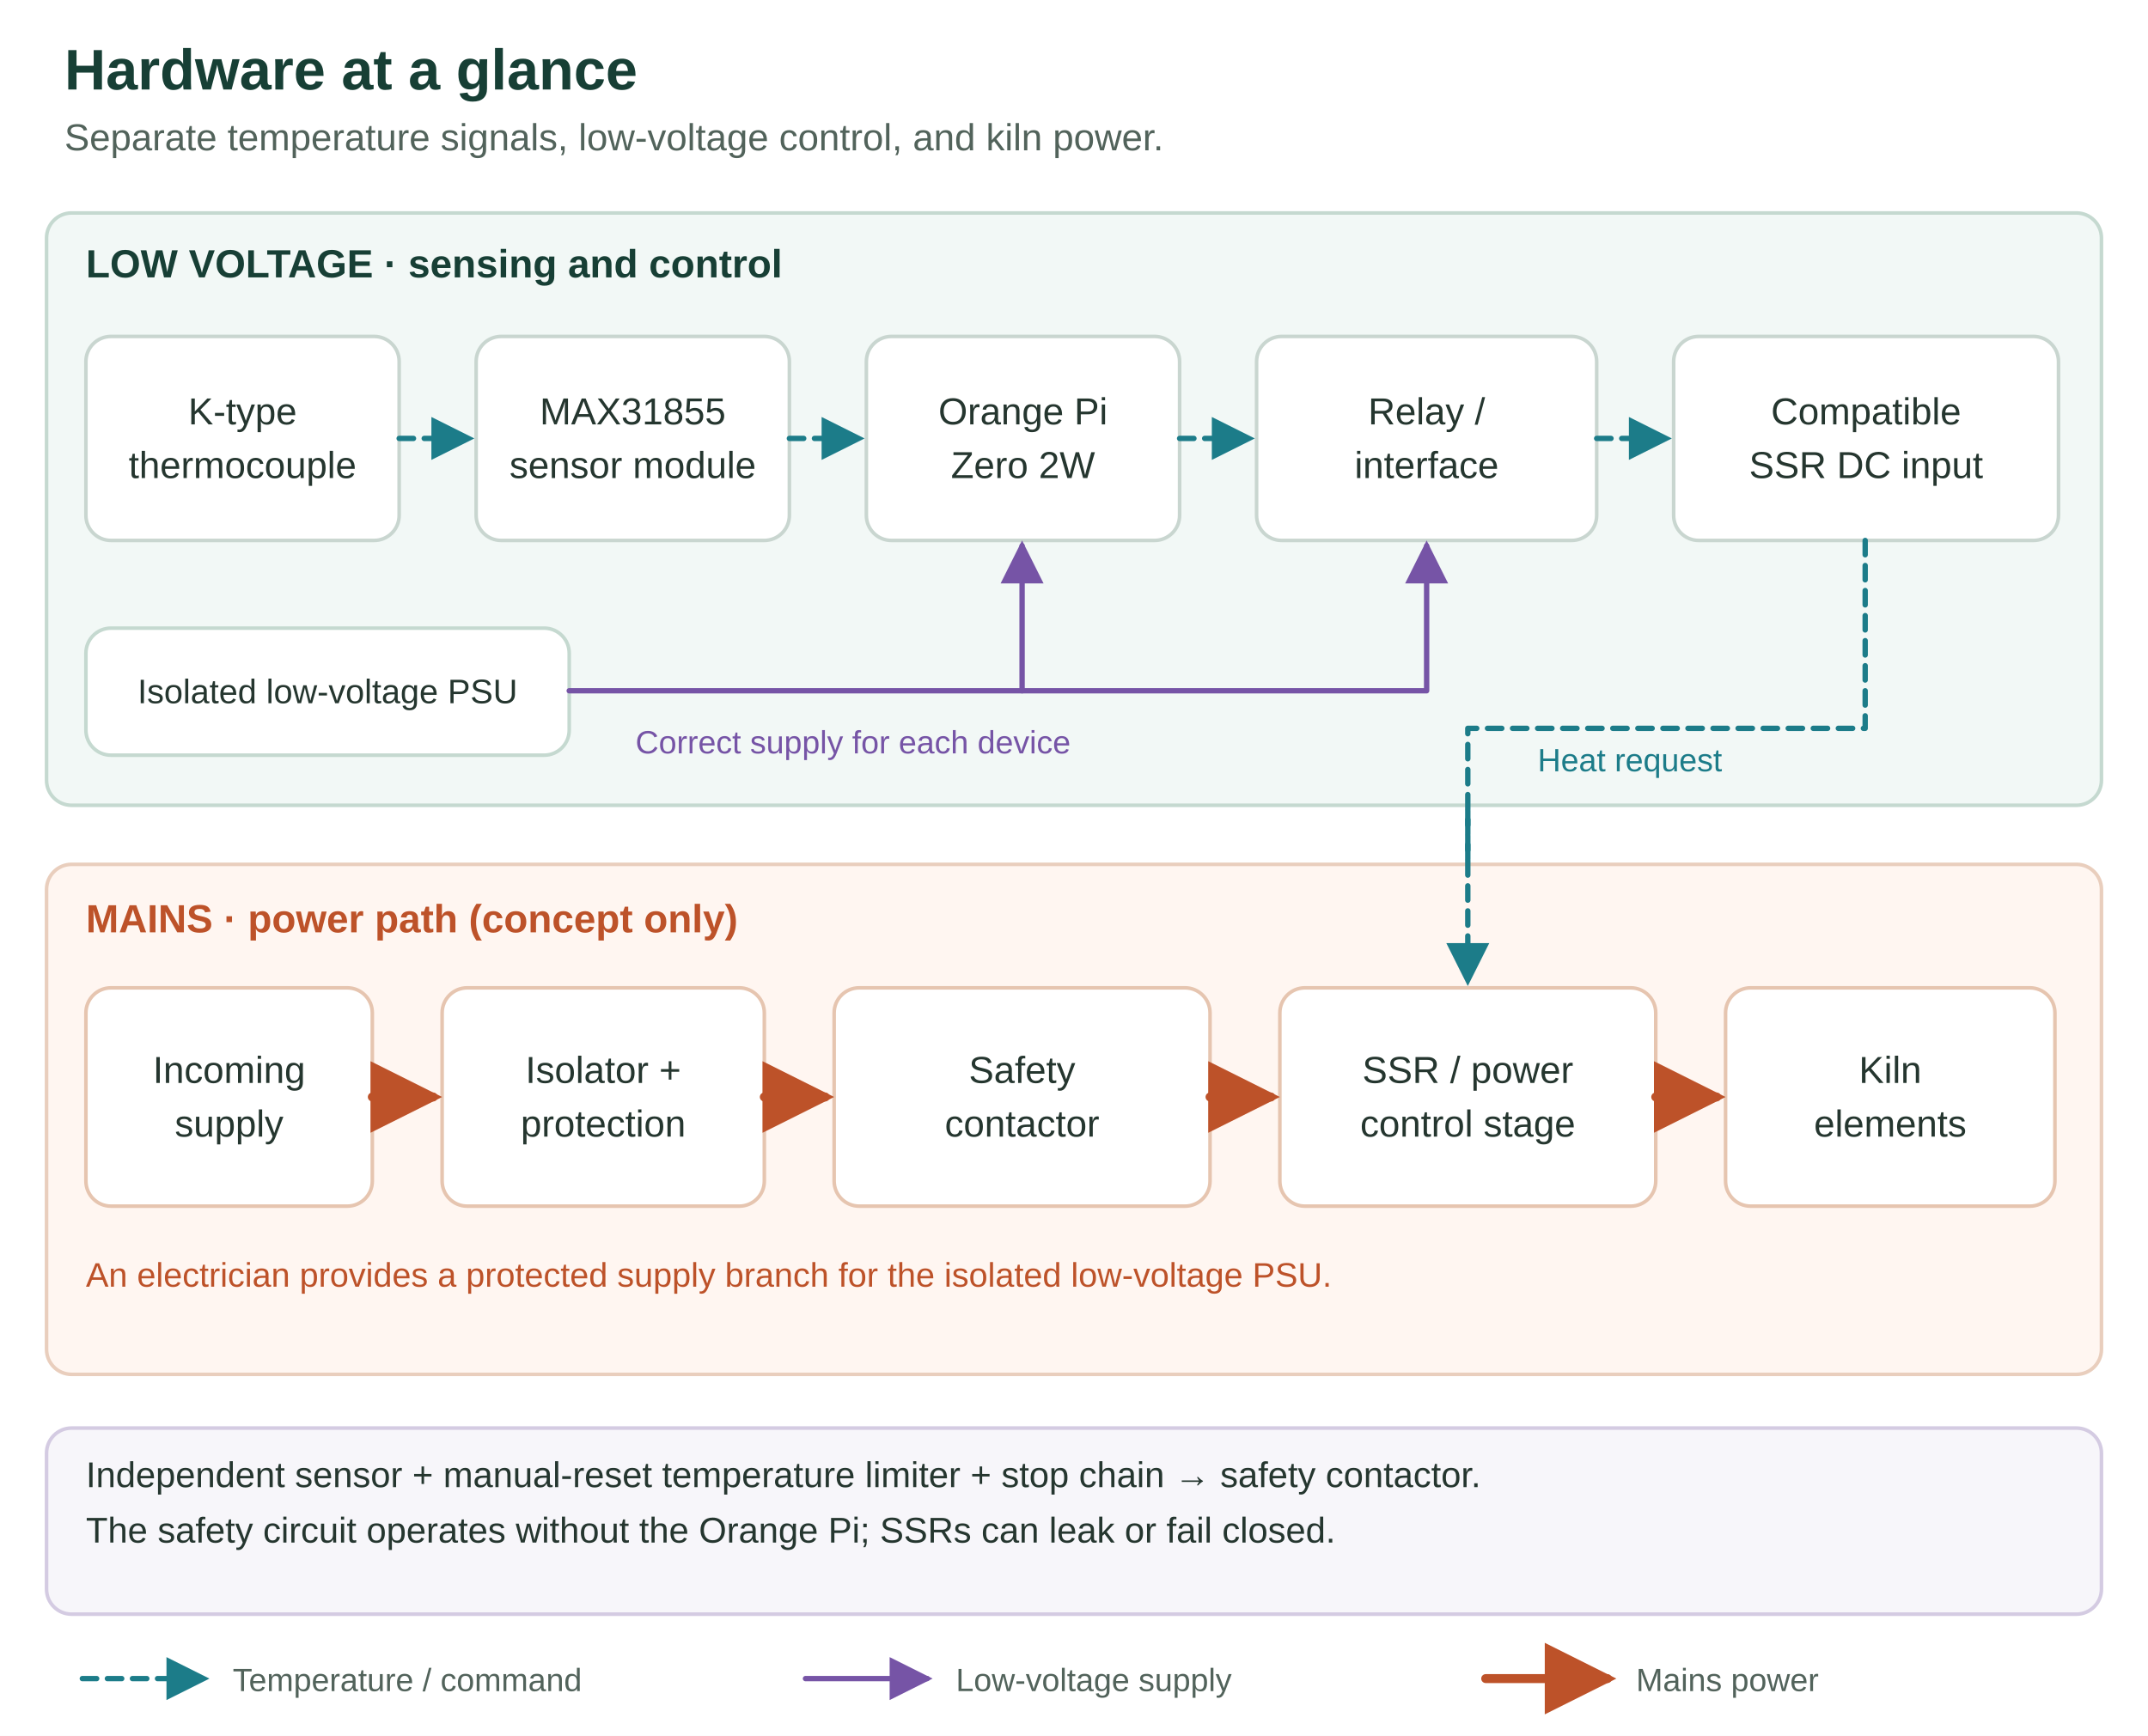
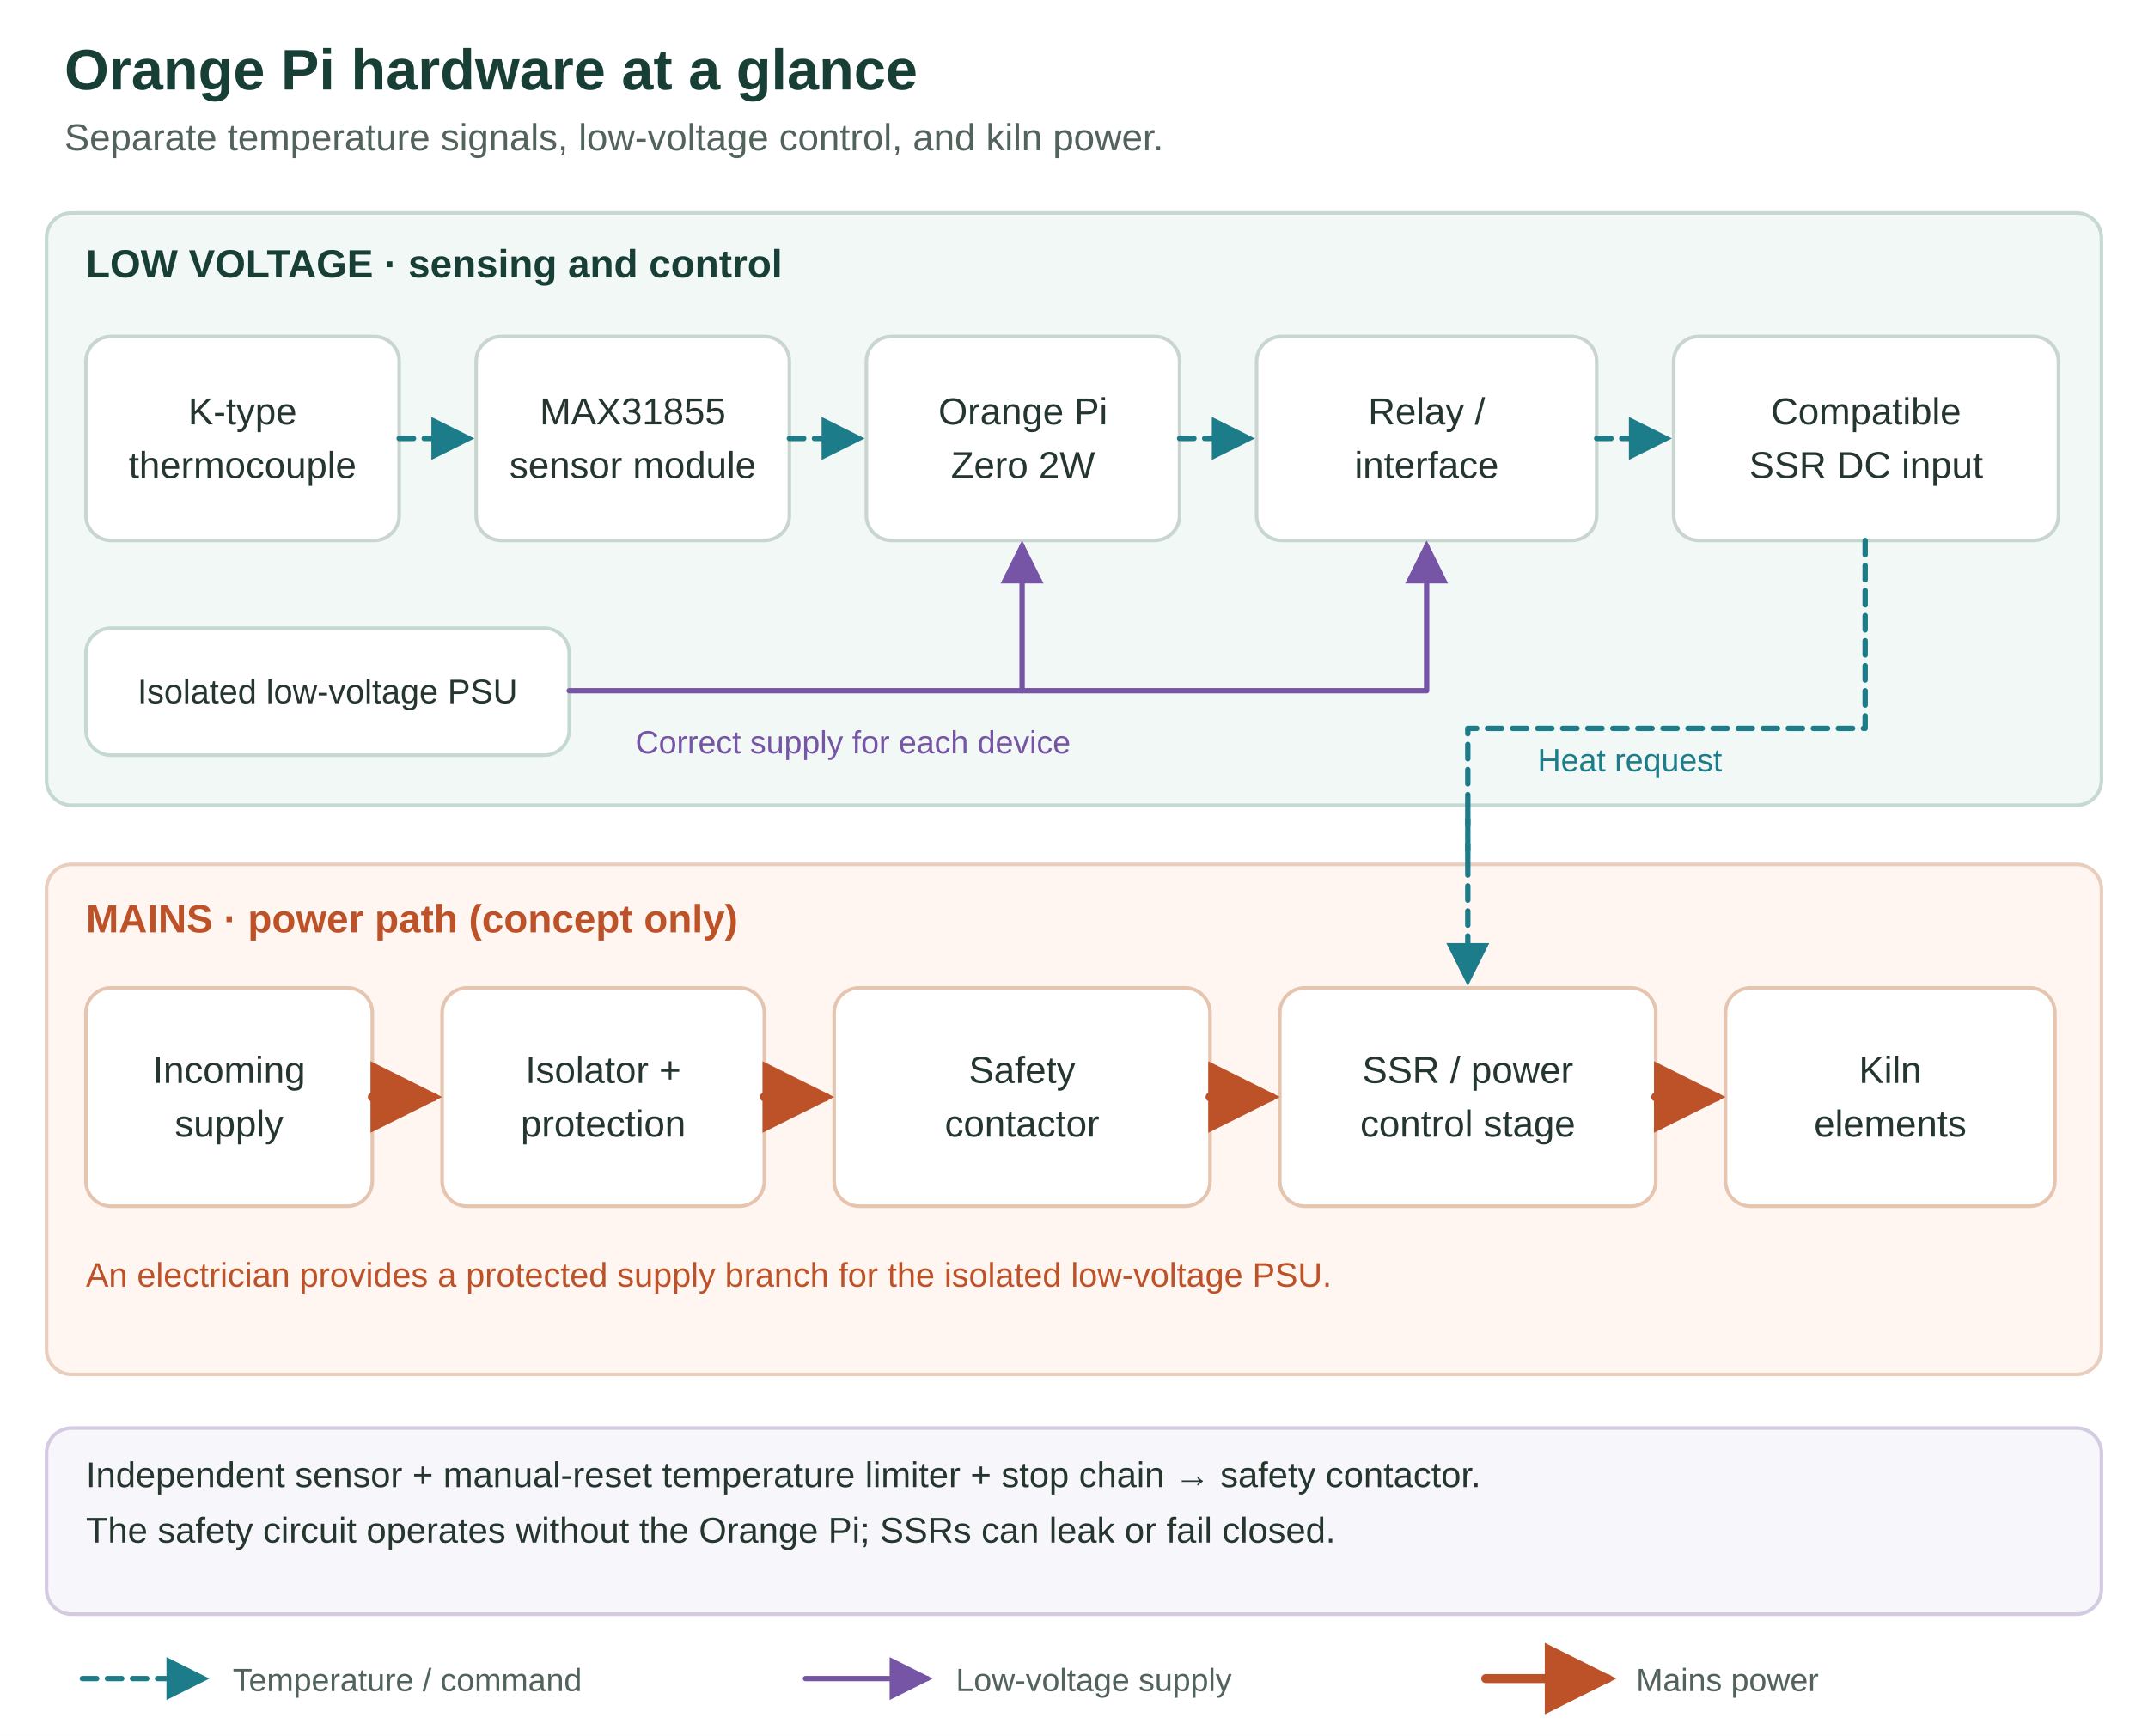
<svg xmlns="http://www.w3.org/2000/svg" width="1200" height="970" viewBox="0 0 1200 970" role="img" aria-labelledby="title desc">
  <defs>
    <style>text{font-family:Arial,Helvetica,sans-serif} .heading{font-weight:700} </style>
    <marker id="signal" markerWidth="8" markerHeight="8" refX="7" refY="4" orient="auto" markerUnits="strokeWidth">
      <path d="M0,0 L8,4 L0,8 Z" fill="#1c7c89" />
    </marker>
    <marker id="power" markerWidth="8" markerHeight="8" refX="7" refY="4" orient="auto" markerUnits="strokeWidth">
      <path d="M0,0 L8,4 L0,8 Z" fill="#bd5229" />
    </marker>
    <marker id="control" markerWidth="8" markerHeight="8" refX="7" refY="4" orient="auto" markerUnits="strokeWidth">
      <path d="M0,0 L8,4 L0,8 Z" fill="#7654a6" />
    </marker>
    <marker id="gray" markerWidth="8" markerHeight="8" refX="7" refY="4" orient="auto" markerUnits="strokeWidth">
      <path d="M0,0 L8,4 L0,8 Z" fill="#7b8982" />
    </marker>
  </defs>
  <rect width="1200" height="100%" fill="#ffffff" />
-   <text x="36" y="50" font-size="32" fill="#173f35" font-weight="700" text-anchor="start">Hardware at a glance</text>
+   <text x="36" y="50" font-size="32" fill="#173f35" font-weight="700" text-anchor="start">Orange Pi hardware at a glance</text>
  <text x="36" y="84" font-size="21" fill="#52635b" font-weight="400" text-anchor="start">Separate temperature signals, low-voltage control, and kiln power.</text>
  <rect x="26" y="119" width="1148" height="331" rx="14" fill="#f2f8f6" stroke="#c5d9d0" stroke-width="2" />
  <text x="48" y="155" font-size="22" fill="#173f35" font-weight="700" text-anchor="start">LOW VOLTAGE · sensing and control</text>
  <rect x="48" y="188" width="175" height="114" rx="14" fill="#ffffff" stroke="#c9d6d0" stroke-width="2" />
  <text x="135.5" y="237.14" font-size="21" fill="#25362f" font-weight="400" text-anchor="middle">K-type</text>
  <text x="135.5" y="267.14" font-size="21" fill="#25362f" font-weight="400" text-anchor="middle">thermocouple</text>
  <rect x="266" y="188" width="175" height="114" rx="14" fill="#ffffff" stroke="#c9d6d0" stroke-width="2" />
  <text x="353.5" y="237.14" font-size="21" fill="#25362f" font-weight="400" text-anchor="middle">MAX31855</text>
  <text x="353.5" y="267.14" font-size="21" fill="#25362f" font-weight="400" text-anchor="middle">sensor module</text>
  <rect x="484" y="188" width="175" height="114" rx="14" fill="#ffffff" stroke="#c9d6d0" stroke-width="2" />
  <text x="571.5" y="237.14" font-size="21" fill="#25362f" font-weight="400" text-anchor="middle">Orange Pi</text>
  <text x="571.5" y="267.14" font-size="21" fill="#25362f" font-weight="400" text-anchor="middle">Zero 2W</text>
  <rect x="702" y="188" width="190" height="114" rx="14" fill="#ffffff" stroke="#c9d6d0" stroke-width="2" />
  <text x="797.0" y="237.14" font-size="21" fill="#25362f" font-weight="400" text-anchor="middle">Relay /</text>
  <text x="797.0" y="267.14" font-size="21" fill="#25362f" font-weight="400" text-anchor="middle">interface</text>
  <rect x="935" y="188" width="215" height="114" rx="14" fill="#ffffff" stroke="#c9d6d0" stroke-width="2" />
  <text x="1042.5" y="237.14" font-size="21" fill="#25362f" font-weight="400" text-anchor="middle">Compatible</text>
  <text x="1042.5" y="267.14" font-size="21" fill="#25362f" font-weight="400" text-anchor="middle">SSR DC input</text>
  <path d="M 223 245 L 262 245" fill="none" stroke="#1c7c89" stroke-width="3" stroke-linecap="round" stroke-linejoin="round" marker-end="url(#signal)" stroke-dasharray="8 6" />
  <path d="M 441 245 L 480 245" fill="none" stroke="#1c7c89" stroke-width="3" stroke-linecap="round" stroke-linejoin="round" marker-end="url(#signal)" stroke-dasharray="8 6" />
  <path d="M 659 245 L 698 245" fill="none" stroke="#1c7c89" stroke-width="3" stroke-linecap="round" stroke-linejoin="round" marker-end="url(#signal)" stroke-dasharray="8 6" />
  <path d="M 892 245 L 931 245" fill="none" stroke="#1c7c89" stroke-width="3" stroke-linecap="round" stroke-linejoin="round" marker-end="url(#signal)" stroke-dasharray="8 6" />
  <rect x="48" y="351" width="270" height="71" rx="14" fill="#ffffff" stroke="#c5d9d0" stroke-width="2" />
  <text x="183.0" y="392.96" font-size="19" fill="#25362f" font-weight="400" text-anchor="middle">Isolated low-voltage PSU</text>
  <path d="M 318 386 L 571 386 L 571 305" fill="none" stroke="#7654a6" stroke-width="3" stroke-linecap="round" stroke-linejoin="round" marker-end="url(#control)" />
  <path d="M 571 386 L 797 386 L 797 305" fill="none" stroke="#7654a6" stroke-width="3" stroke-linecap="round" stroke-linejoin="round" marker-end="url(#control)" />
  <text x="355" y="421" font-size="18" fill="#7654a6" font-weight="400" text-anchor="start">Correct supply for each device</text>
  <text x="859" y="431" font-size="18" fill="#1c7c89" font-weight="400" text-anchor="start">Heat request</text>
  <path d="M 1042 302 L 1042 407 L 820 407 L 820 548" fill="none" stroke="#1c7c89" stroke-width="3" stroke-linecap="round" stroke-linejoin="round" marker-end="url(#signal)" stroke-dasharray="8 6" />
  <rect x="26" y="483" width="1148" height="285" rx="14" fill="#fff6f1" stroke="#e9cebd" stroke-width="2" />
  <text x="48" y="521" font-size="22" fill="#bd5229" font-weight="700" text-anchor="start">MAINS · power path (concept only)</text>
  <path d="M 820 453 L 820 548" fill="none" stroke="#1c7c89" stroke-width="3" stroke-linecap="round" stroke-linejoin="round" marker-end="url(#signal)" stroke-dasharray="8 6" />
  <rect x="48" y="552" width="160" height="122" rx="14" fill="#ffffff" stroke="#e6c5b0" stroke-width="2" />
  <text x="128.0" y="605.14" font-size="21" fill="#25362f" font-weight="400" text-anchor="middle">Incoming</text>
  <text x="128.0" y="635.14" font-size="21" fill="#25362f" font-weight="400" text-anchor="middle">supply</text>
  <rect x="247" y="552" width="180" height="122" rx="14" fill="#ffffff" stroke="#e6c5b0" stroke-width="2" />
  <text x="337.0" y="605.14" font-size="21" fill="#25362f" font-weight="400" text-anchor="middle">Isolator +</text>
  <text x="337.0" y="635.14" font-size="21" fill="#25362f" font-weight="400" text-anchor="middle">protection</text>
  <rect x="466" y="552" width="210" height="122" rx="14" fill="#ffffff" stroke="#e6c5b0" stroke-width="2" />
  <text x="571.0" y="605.14" font-size="21" fill="#25362f" font-weight="400" text-anchor="middle">Safety</text>
  <text x="571.0" y="635.14" font-size="21" fill="#25362f" font-weight="400" text-anchor="middle">contactor</text>
  <rect x="715" y="552" width="210" height="122" rx="14" fill="#ffffff" stroke="#e6c5b0" stroke-width="2" />
  <text x="820.0" y="605.14" font-size="21" fill="#25362f" font-weight="400" text-anchor="middle">SSR / power</text>
  <text x="820.0" y="635.14" font-size="21" fill="#25362f" font-weight="400" text-anchor="middle">control stage</text>
  <rect x="964" y="552" width="184" height="122" rx="14" fill="#ffffff" stroke="#e6c5b0" stroke-width="2" />
  <text x="1056.0" y="605.14" font-size="21" fill="#25362f" font-weight="400" text-anchor="middle">Kiln</text>
  <text x="1056.0" y="635.14" font-size="21" fill="#25362f" font-weight="400" text-anchor="middle">elements</text>
  <path d="M 208 613 L 242 613" fill="none" stroke="#bd5229" stroke-width="5" stroke-linecap="round" stroke-linejoin="round" marker-end="url(#power)" />
  <path d="M 427 613 L 461 613" fill="none" stroke="#bd5229" stroke-width="5" stroke-linecap="round" stroke-linejoin="round" marker-end="url(#power)" />
  <path d="M 676 613 L 710 613" fill="none" stroke="#bd5229" stroke-width="5" stroke-linecap="round" stroke-linejoin="round" marker-end="url(#power)" />
  <path d="M 925 613 L 959 613" fill="none" stroke="#bd5229" stroke-width="5" stroke-linecap="round" stroke-linejoin="round" marker-end="url(#power)" />
  <text x="48" y="719" font-size="19" fill="#bd5229" font-weight="400" text-anchor="start">An electrician provides a protected supply branch for the isolated low-voltage PSU.</text>
  <rect x="26" y="798" width="1148" height="104" rx="14" fill="#f7f6fa" stroke="#d4cbe2" stroke-width="2" />
  <text x="48" y="831" font-size="20" fill="#25362f" font-weight="400" text-anchor="start">Independent sensor + manual-reset temperature limiter + stop chain → safety contactor.</text>
  <text x="48" y="862" font-size="20" fill="#25362f" font-weight="400" text-anchor="start">The safety circuit operates without the Orange Pi; SSRs can leak or fail closed.</text>
  <path d="M 46 938 L 114 938" fill="none" stroke="#1c7c89" stroke-width="3" stroke-linecap="round" stroke-linejoin="round" marker-end="url(#signal)" stroke-dasharray="8 6" />
  <text x="130" y="945" font-size="18" fill="#52635b" font-weight="400" text-anchor="start">Temperature / command</text>
  <path d="M 450 938 L 518 938" fill="none" stroke="#7654a6" stroke-width="3" stroke-linecap="round" stroke-linejoin="round" marker-end="url(#control)" />
  <text x="534" y="945" font-size="18" fill="#52635b" font-weight="400" text-anchor="start">Low-voltage supply</text>
  <path d="M 830 938 L 898 938" fill="none" stroke="#bd5229" stroke-width="5" stroke-linecap="round" stroke-linejoin="round" marker-end="url(#power)" />
  <text x="914" y="945" font-size="18" fill="#52635b" font-weight="400" text-anchor="start">Mains power</text>
</svg>
